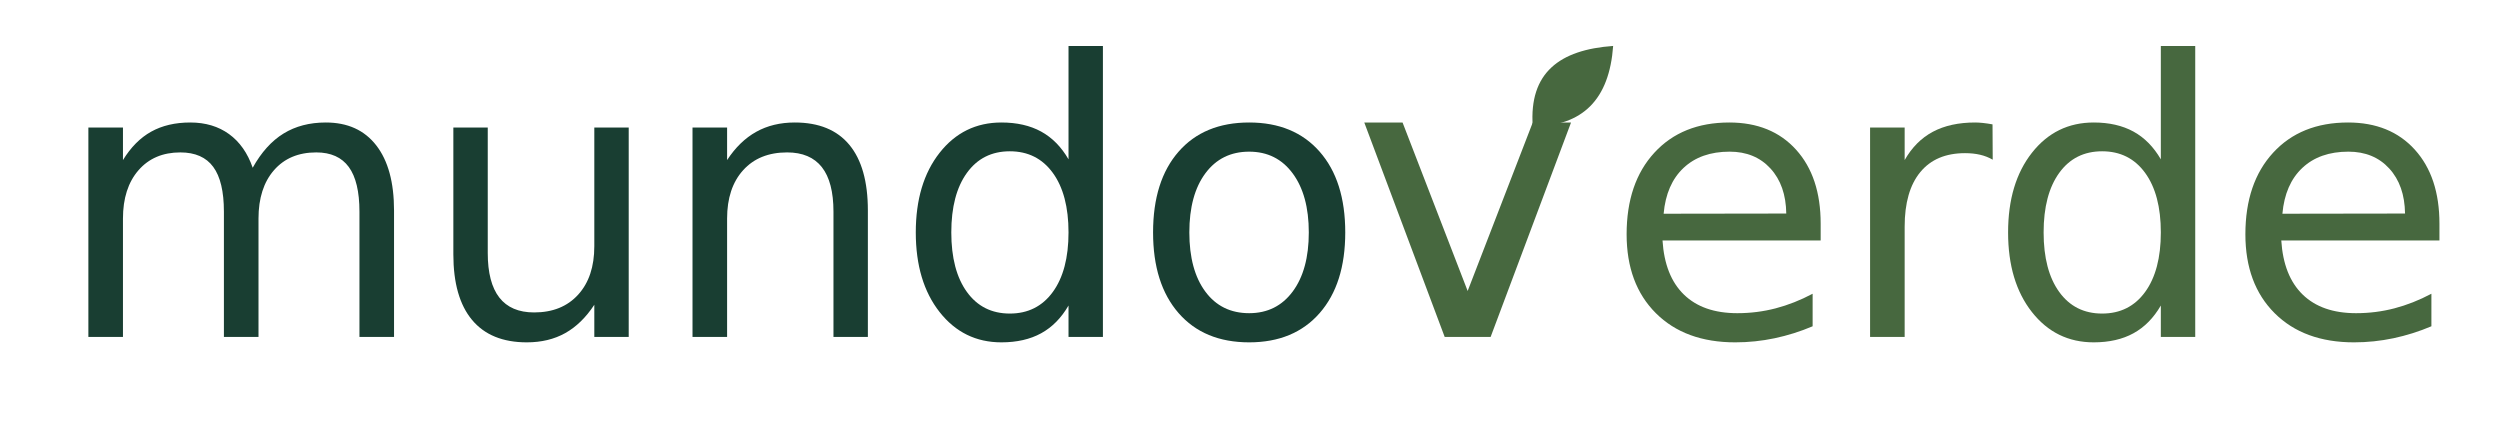
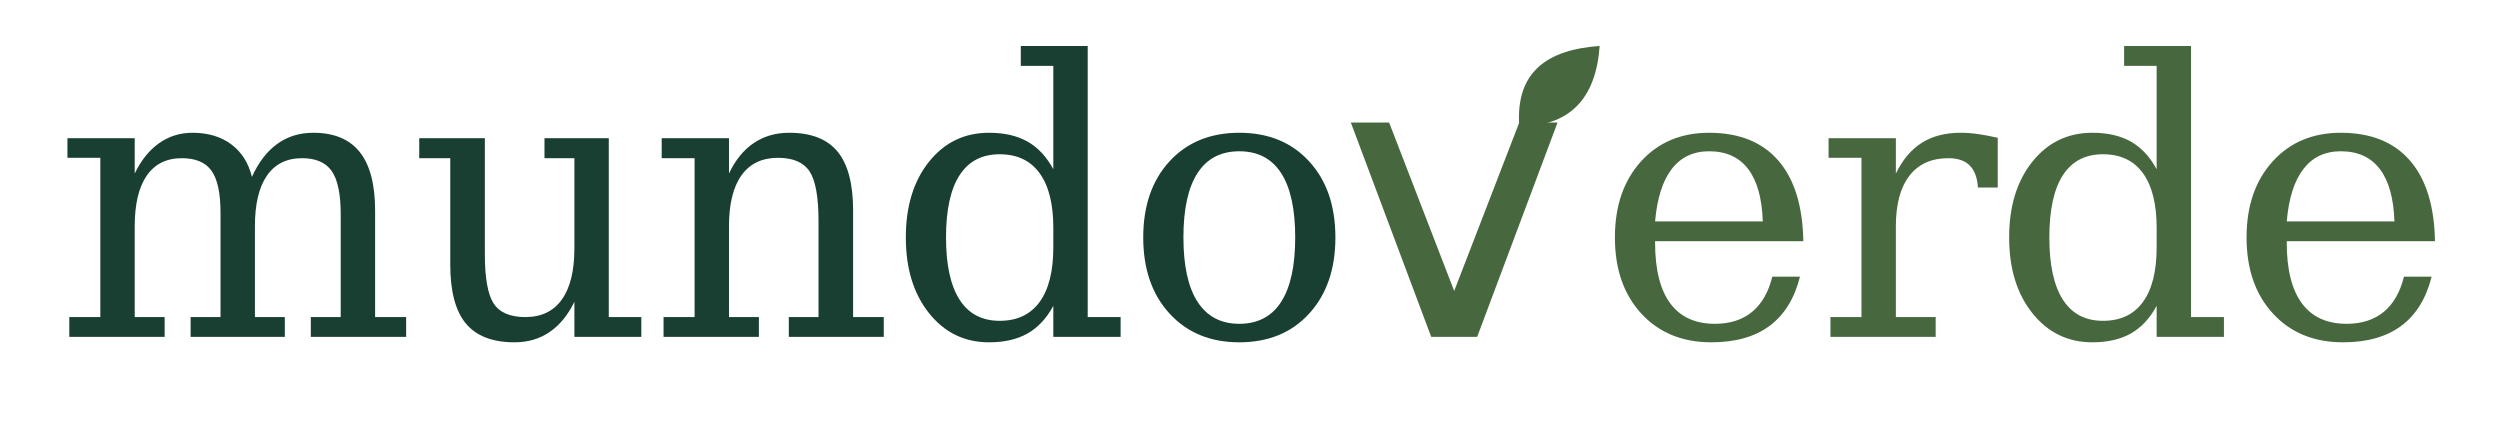
- <svg xmlns="http://www.w3.org/2000/svg" viewBox="0 0 652.96 112" role="img" aria-labelledby="title">
-   <path fill="#193E32" d="M66.002 43.811Q69.371 37.756 74.059 34.875Q78.746 31.994 85.094 31.994Q93.639 31.994 98.277 37.976Q102.916 43.957 102.916 54.992V88.0H93.883V55.285Q93.883 47.424 91.1 43.615Q88.316 39.807 82.604 39.807Q75.621 39.807 71.568 44.445Q67.516 49.084 67.516 57.092V88.0H58.482V55.285Q58.482 47.375 55.699 43.591Q52.916 39.807 47.105 39.807Q40.221 39.807 36.168 44.47Q32.115 49.133 32.115 57.092V88.0H23.082V33.312H32.115V41.809Q35.191 36.779 39.488 34.387Q43.785 31.994 49.693 31.994Q55.65 31.994 59.825 35.021Q64.0 38.049 66.002 43.811Z" />
-   <path fill="#193E32" d="M118.408 66.418V33.312H127.393V66.076Q127.393 73.84 130.42 77.722Q133.447 81.604 139.502 81.604Q146.777 81.604 151.001 76.965Q155.225 72.326 155.225 64.318V33.312H164.209V88.0H155.225V79.602Q151.953 84.582 147.632 86.999Q143.311 89.416 137.598 89.416Q128.174 89.416 123.291 83.557Q118.408 77.697 118.408 66.418ZM141.016 31.994Z" />
-   <path fill="#193E32" d="M226.674 54.992V88.0H217.689V55.285Q217.689 47.521 214.662 43.664Q211.635 39.807 205.58 39.807Q198.305 39.807 194.105 44.445Q189.906 49.084 189.906 57.092V88.0H180.873V33.312H189.906V41.809Q193.129 36.877 197.499 34.436Q201.869 31.994 207.582 31.994Q217.006 31.994 221.84 37.829Q226.674 43.664 226.674 54.992Z" />
-   <path fill="#193E32" d="M279.08 41.613V12.023H288.064V88.0H279.08V79.797Q276.248 84.68 271.927 87.048Q267.605 89.416 261.551 89.416Q251.639 89.416 245.413 81.506Q239.188 73.596 239.188 60.705Q239.188 47.814 245.413 39.904Q251.639 31.994 261.551 31.994Q267.605 31.994 271.927 34.362Q276.248 36.73 279.08 41.613ZM248.465 60.705Q248.465 70.617 252.542 76.257Q256.619 81.896 263.748 81.896Q270.877 81.896 274.979 76.257Q279.08 70.617 279.08 60.705Q279.08 50.793 274.979 45.153Q270.877 39.514 263.748 39.514Q256.619 39.514 252.542 45.153Q248.465 50.793 248.465 60.705Z" />
-   <path fill="#193E32" d="M326.262 39.611Q319.035 39.611 314.836 45.251Q310.637 50.891 310.637 60.705Q310.637 70.52 314.812 76.159Q318.986 81.799 326.262 81.799Q333.439 81.799 337.639 76.135Q341.838 70.471 341.838 60.705Q341.838 50.988 337.639 45.3Q333.439 39.611 326.262 39.611ZM326.262 31.994Q337.98 31.994 344.67 39.611Q351.359 47.229 351.359 60.705Q351.359 74.133 344.67 81.774Q337.98 89.416 326.262 89.416Q314.494 89.416 307.829 81.774Q301.164 74.133 301.164 60.705Q301.164 47.229 307.829 39.611Q314.494 31.994 326.262 31.994Z" />
-   <g transform="translate(356.3281 0)" fill="#47683F">
+ <svg xmlns="http://www.w3.org/2000/svg" viewBox="0 0 653.03 112" role="img" aria-labelledby="title">
+   <path fill="#193E32" d="M65.807 46.203Q68.395 40.49 72.423 37.585Q76.451 34.68 81.822 34.68Q89.977 34.68 93.98 39.733Q97.984 44.787 97.984 54.992V82.824H106.09V88.0H81.188V82.824H89.0V56.018Q89.0 48.059 86.656 44.689Q84.312 41.32 78.893 41.32Q72.887 41.32 69.737 45.861Q66.588 50.402 66.588 59.094V82.824H74.4V88.0H49.791V82.824H57.604V55.676Q57.604 47.912 55.26 44.616Q52.916 41.32 47.496 41.32Q41.49 41.32 38.341 45.861Q35.191 50.402 35.191 59.094V82.824H43.004V88.0H18.102V82.824H26.207V41.223H17.613V36.096H35.191V45.324Q37.682 40.148 41.539 37.414Q45.396 34.68 50.279 34.68Q56.334 34.68 60.387 37.683Q64.439 40.686 65.807 46.203Z" />
+   <path fill="#193E32" d="M142.225 36.096H159.021V82.824H167.518V88.0H150.037V78.82Q147.547 83.996 143.592 86.706Q139.637 89.416 134.412 89.416Q125.77 89.416 121.692 84.509Q117.615 79.602 117.615 69.104V41.32H109.51V36.096H126.648V66.32Q126.648 75.793 128.968 79.309Q131.287 82.824 137.244 82.824Q143.494 82.824 146.766 78.234Q150.037 73.645 150.037 64.904V41.32H142.225Z" />
+   <path fill="#193E32" d="M173.33 88.0V82.824H181.436V41.32H172.842V36.096H190.42V45.324Q192.91 40.051 196.89 37.365Q200.869 34.68 206.143 34.68Q214.736 34.68 218.789 39.611Q222.842 44.543 222.842 54.992V82.824H230.85V88.0H206.045V82.824H213.809V57.824Q213.809 48.303 211.465 44.763Q209.121 41.223 203.213 41.223Q196.963 41.223 193.691 45.788Q190.42 50.354 190.42 59.094V82.824H198.232V88.0Z" />
+   <path fill="#193E32" d="M284.123 82.824H292.717V88.0H275.139V79.895Q272.502 84.777 268.425 87.097Q264.348 89.416 258.342 89.416Q248.771 89.416 242.692 81.823Q236.613 74.23 236.613 62.023Q236.613 49.816 242.668 42.248Q248.723 34.68 258.342 34.68Q264.348 34.68 268.425 36.999Q272.502 39.318 275.139 44.201V17.199H266.643V12.023H284.123ZM275.139 64.611V59.484Q275.139 50.158 271.55 45.227Q267.961 40.295 261.125 40.295Q254.191 40.295 250.651 45.764Q247.111 51.232 247.111 62.023Q247.111 72.766 250.651 78.283Q254.191 83.801 261.125 83.801Q267.961 83.801 271.55 78.894Q275.139 73.986 275.139 64.611Z" />
+   <path fill="#193E32" d="M323.725 84.582Q330.951 84.582 334.638 78.869Q338.324 73.156 338.324 62.023Q338.324 50.891 334.638 45.202Q330.951 39.514 323.725 39.514Q316.498 39.514 312.812 45.202Q309.125 50.891 309.125 62.023Q309.125 73.156 312.836 78.869Q316.547 84.582 323.725 84.582ZM323.725 89.416Q312.396 89.416 305.512 81.921Q298.627 74.426 298.627 62.023Q298.627 49.621 305.487 42.15Q312.348 34.68 323.725 34.68Q335.102 34.68 341.962 42.15Q348.822 49.621 348.822 62.023Q348.822 74.426 341.962 81.921Q335.102 89.416 323.725 89.416Z" />
+   <g transform="translate(352.8516 0)" fill="#47683F">
    <path d="M0 32 H10 L27 76 L44 32 H54 L33 88 H21 Z" />
    <path d="M44 33 C43 19 51 13 65 12 C64 26 57 33 44 33 Z" />
  </g>
-   <path fill="#47683F" d="M475.529 58.41V62.805H434.221Q434.807 72.082 439.812 76.94Q444.816 81.799 453.752 81.799Q458.928 81.799 463.786 80.529Q468.645 79.26 473.43 76.721V85.217Q468.596 87.268 463.518 88.342Q458.439 89.416 453.215 89.416Q440.129 89.416 432.487 81.799Q424.846 74.182 424.846 61.193Q424.846 47.766 432.097 39.88Q439.348 31.994 451.652 31.994Q462.688 31.994 469.108 39.099Q475.529 46.203 475.529 58.41ZM466.545 55.773Q466.447 48.4 462.419 44.006Q458.391 39.611 451.75 39.611Q444.23 39.611 439.714 43.859Q435.197 48.107 434.514 55.822Z" />
-   <path fill="#47683F" d="M520.465 41.711Q518.951 40.832 517.169 40.417Q515.387 40.002 513.238 40.002Q505.621 40.002 501.544 44.958Q497.467 49.914 497.467 59.191V88.0H488.434V33.312H497.467V41.809Q500.299 36.828 504.84 34.411Q509.381 31.994 515.875 31.994Q516.803 31.994 517.926 32.116Q519.049 32.238 520.416 32.482Z" />
-   <path fill="#47683F" d="M564.375 41.613V12.023H573.359V88.0H564.375V79.797Q561.543 84.68 557.222 87.048Q552.9 89.416 546.846 89.416Q536.934 89.416 530.708 81.506Q524.482 73.596 524.482 60.705Q524.482 47.814 530.708 39.904Q536.934 31.994 546.846 31.994Q552.9 31.994 557.222 34.362Q561.543 36.73 564.375 41.613ZM533.76 60.705Q533.76 70.617 537.837 76.257Q541.914 81.896 549.043 81.896Q556.172 81.896 560.273 76.257Q564.375 70.617 564.375 60.705Q564.375 50.793 560.273 45.153Q556.172 39.514 549.043 39.514Q541.914 39.514 537.837 45.153Q533.76 50.793 533.76 60.705Z" />
-   <path fill="#47683F" d="M637.143 58.41V62.805H595.834Q596.42 72.082 601.425 76.94Q606.43 81.799 615.365 81.799Q620.541 81.799 625.399 80.529Q630.258 79.26 635.043 76.721V85.217Q630.209 87.268 625.131 88.342Q620.053 89.416 614.828 89.416Q601.742 89.416 594.101 81.799Q586.459 74.182 586.459 61.193Q586.459 47.766 593.71 39.88Q600.961 31.994 613.266 31.994Q624.301 31.994 630.722 39.099Q637.143 46.203 637.143 58.41ZM628.158 55.773Q628.061 48.4 624.032 44.006Q620.004 39.611 613.363 39.611Q605.844 39.611 601.327 43.859Q596.811 48.107 596.127 55.822Z" />
+   <path fill="#47683F" d="M471.051 63.0H432.33V63.391Q432.33 73.889 436.285 79.235Q440.24 84.582 447.955 84.582Q453.863 84.582 457.647 81.481Q461.432 78.381 462.945 72.277H470.172Q468.023 80.822 462.237 85.119Q456.451 89.416 447.027 89.416Q435.65 89.416 428.741 81.921Q421.832 74.426 421.832 62.023Q421.832 49.719 428.619 42.199Q435.406 34.68 446.441 34.68Q458.209 34.68 464.508 41.931Q470.807 49.182 471.051 63.0ZM460.455 57.824Q460.162 48.742 456.622 44.128Q453.082 39.514 446.441 39.514Q440.24 39.514 436.676 44.152Q433.111 48.791 432.33 57.824Z" />
+   <path fill="#47683F" d="M521.834 35.998V48.986H516.658Q516.414 45.129 514.51 43.225Q512.605 41.32 508.943 41.32Q502.303 41.32 498.763 45.91Q495.223 50.5 495.223 59.094V82.824H505.623V88.0H478.133V82.824H486.238V41.223H477.645V36.096H495.223V45.324Q497.859 39.904 502.01 37.292Q506.16 34.68 512.117 34.68Q514.314 34.68 516.731 35.021Q519.148 35.363 521.834 35.998Z" />
+   <path fill="#47683F" d="M572.324 82.824H580.918V88.0H563.34V79.895Q560.703 84.777 556.626 87.097Q552.549 89.416 546.543 89.416Q536.973 89.416 530.894 81.823Q524.814 74.23 524.814 62.023Q524.814 49.816 530.869 42.248Q536.924 34.68 546.543 34.68Q552.549 34.68 556.626 36.999Q560.703 39.318 563.34 44.201V17.199H554.844V12.023H572.324ZM563.34 64.611V59.484Q563.34 50.158 559.751 45.227Q556.162 40.295 549.326 40.295Q542.393 40.295 538.853 45.764Q535.312 51.232 535.312 62.023Q535.312 72.766 538.853 78.283Q542.393 83.801 549.326 83.801Q556.162 83.801 559.751 78.894Q563.34 73.986 563.34 64.611Z" />
+   <path fill="#47683F" d="M636.047 63.0H597.326V63.391Q597.326 73.889 601.281 79.235Q605.236 84.582 612.951 84.582Q618.859 84.582 622.644 81.481Q626.428 78.381 627.941 72.277H635.168Q633.02 80.822 627.233 85.119Q621.447 89.416 612.023 89.416Q600.646 89.416 593.737 81.921Q586.828 74.426 586.828 62.023Q586.828 49.719 593.615 42.199Q600.402 34.68 611.438 34.68Q623.205 34.68 629.504 41.931Q635.803 49.182 636.047 63.0ZM625.451 57.824Q625.158 48.742 621.618 44.128Q618.078 39.514 611.438 39.514Q605.236 39.514 601.672 44.152Q598.107 48.791 597.326 57.824Z" />
</svg>
